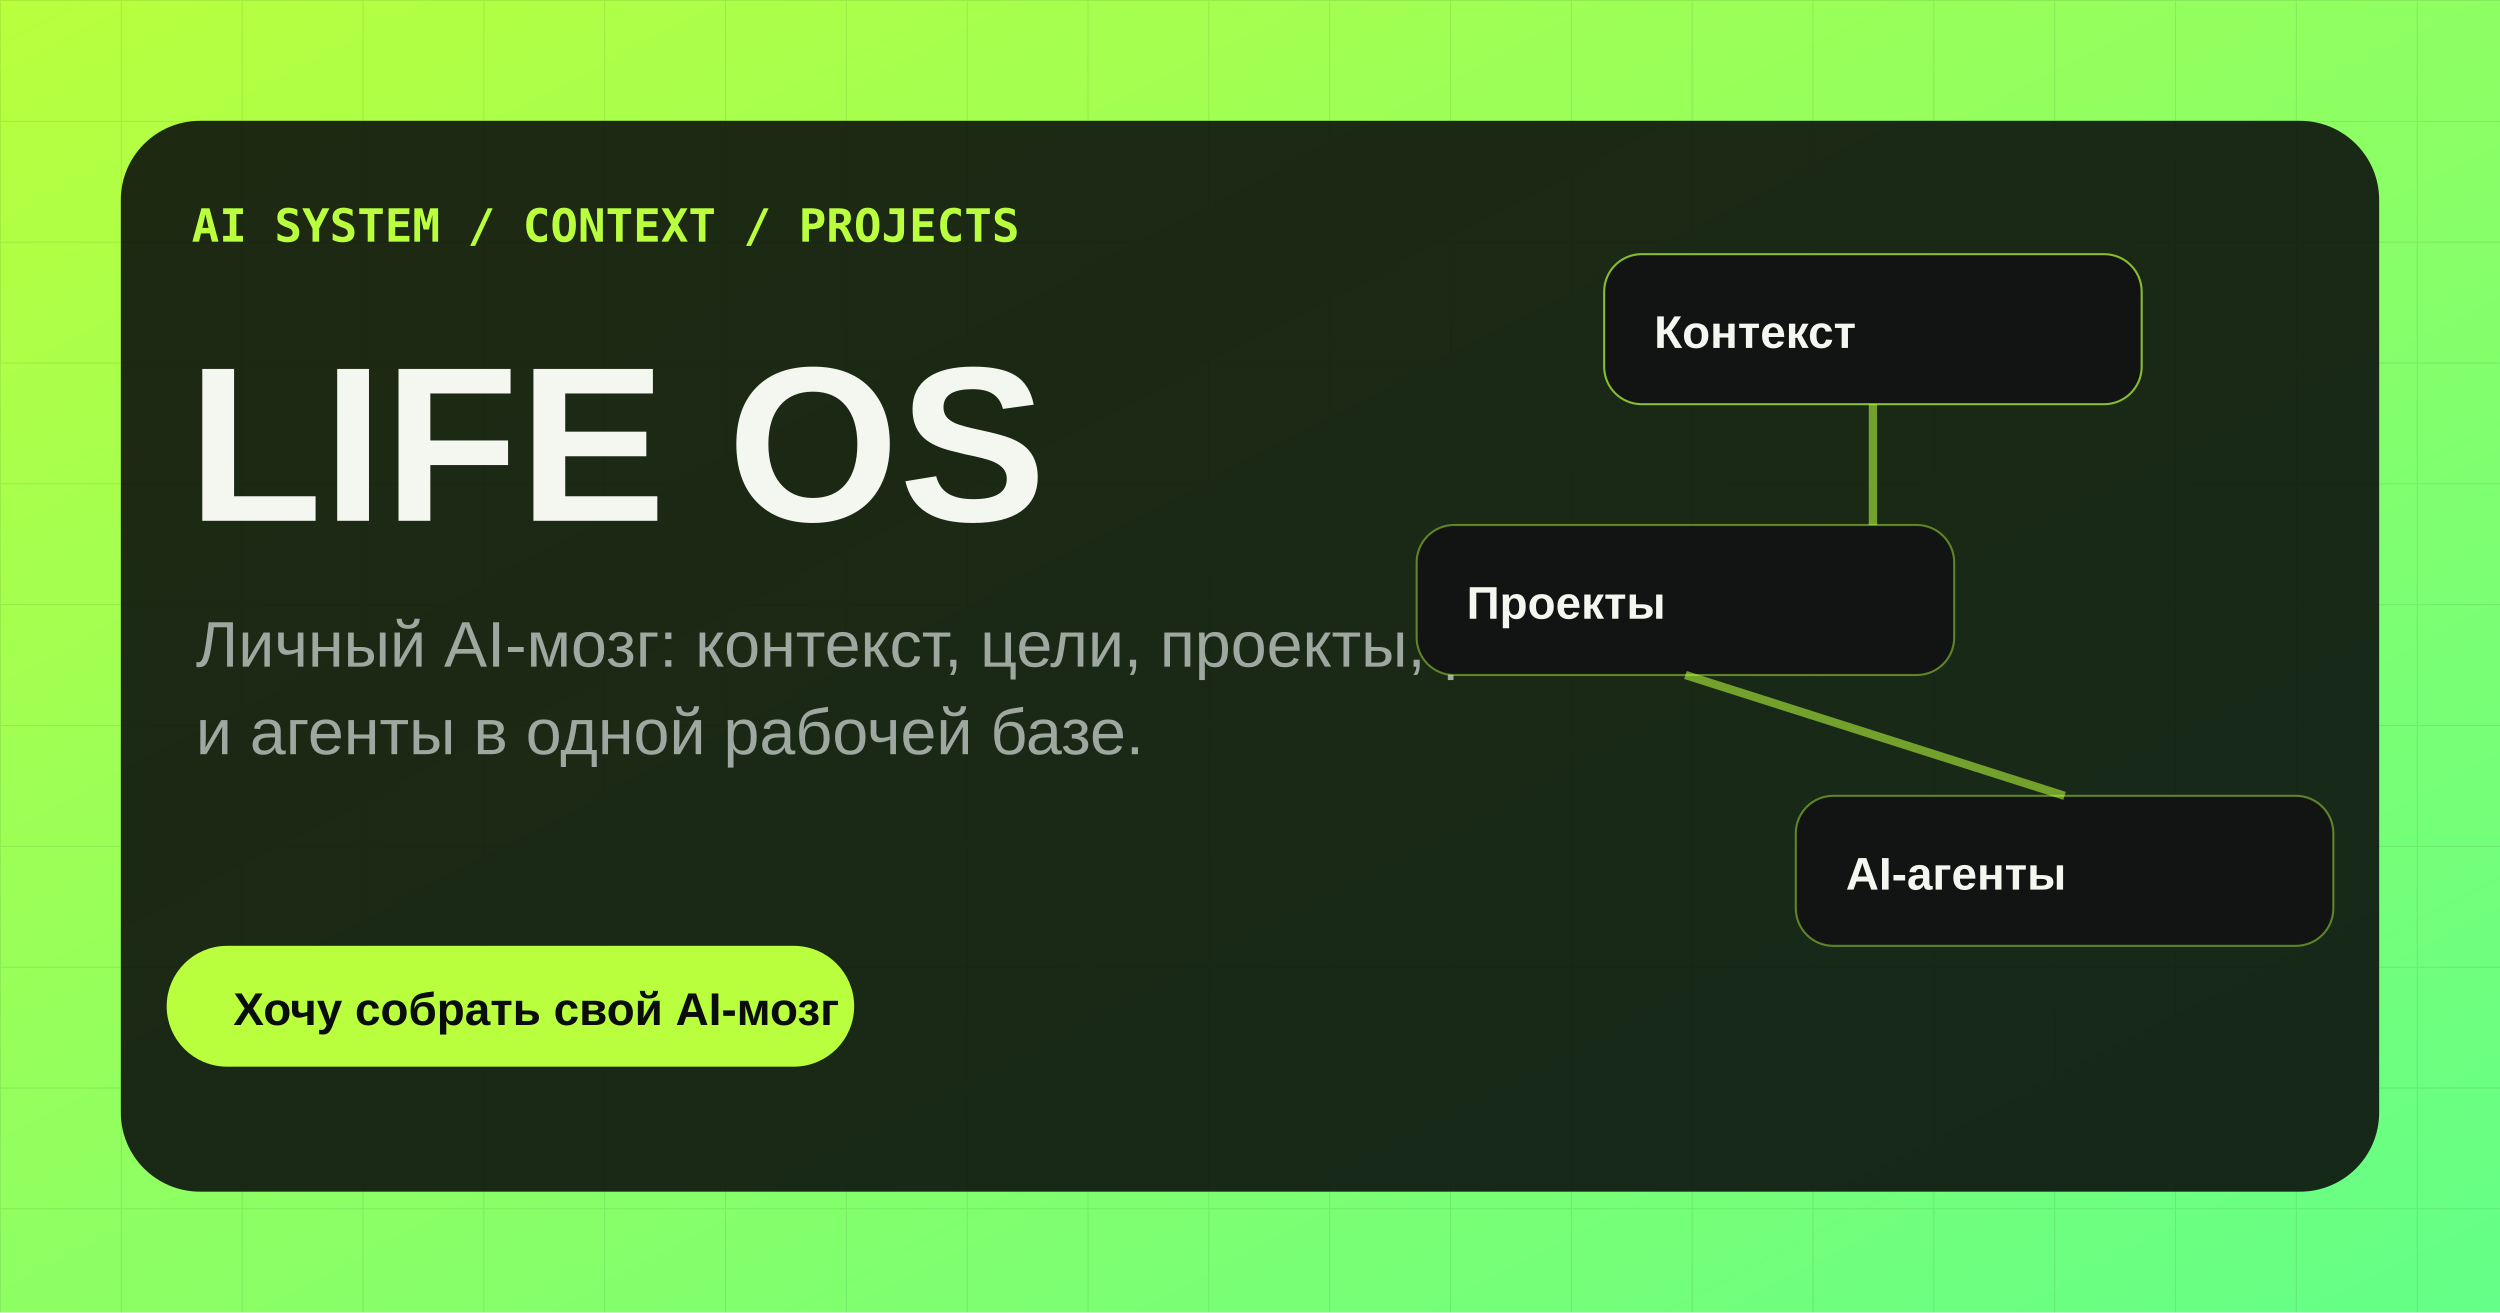
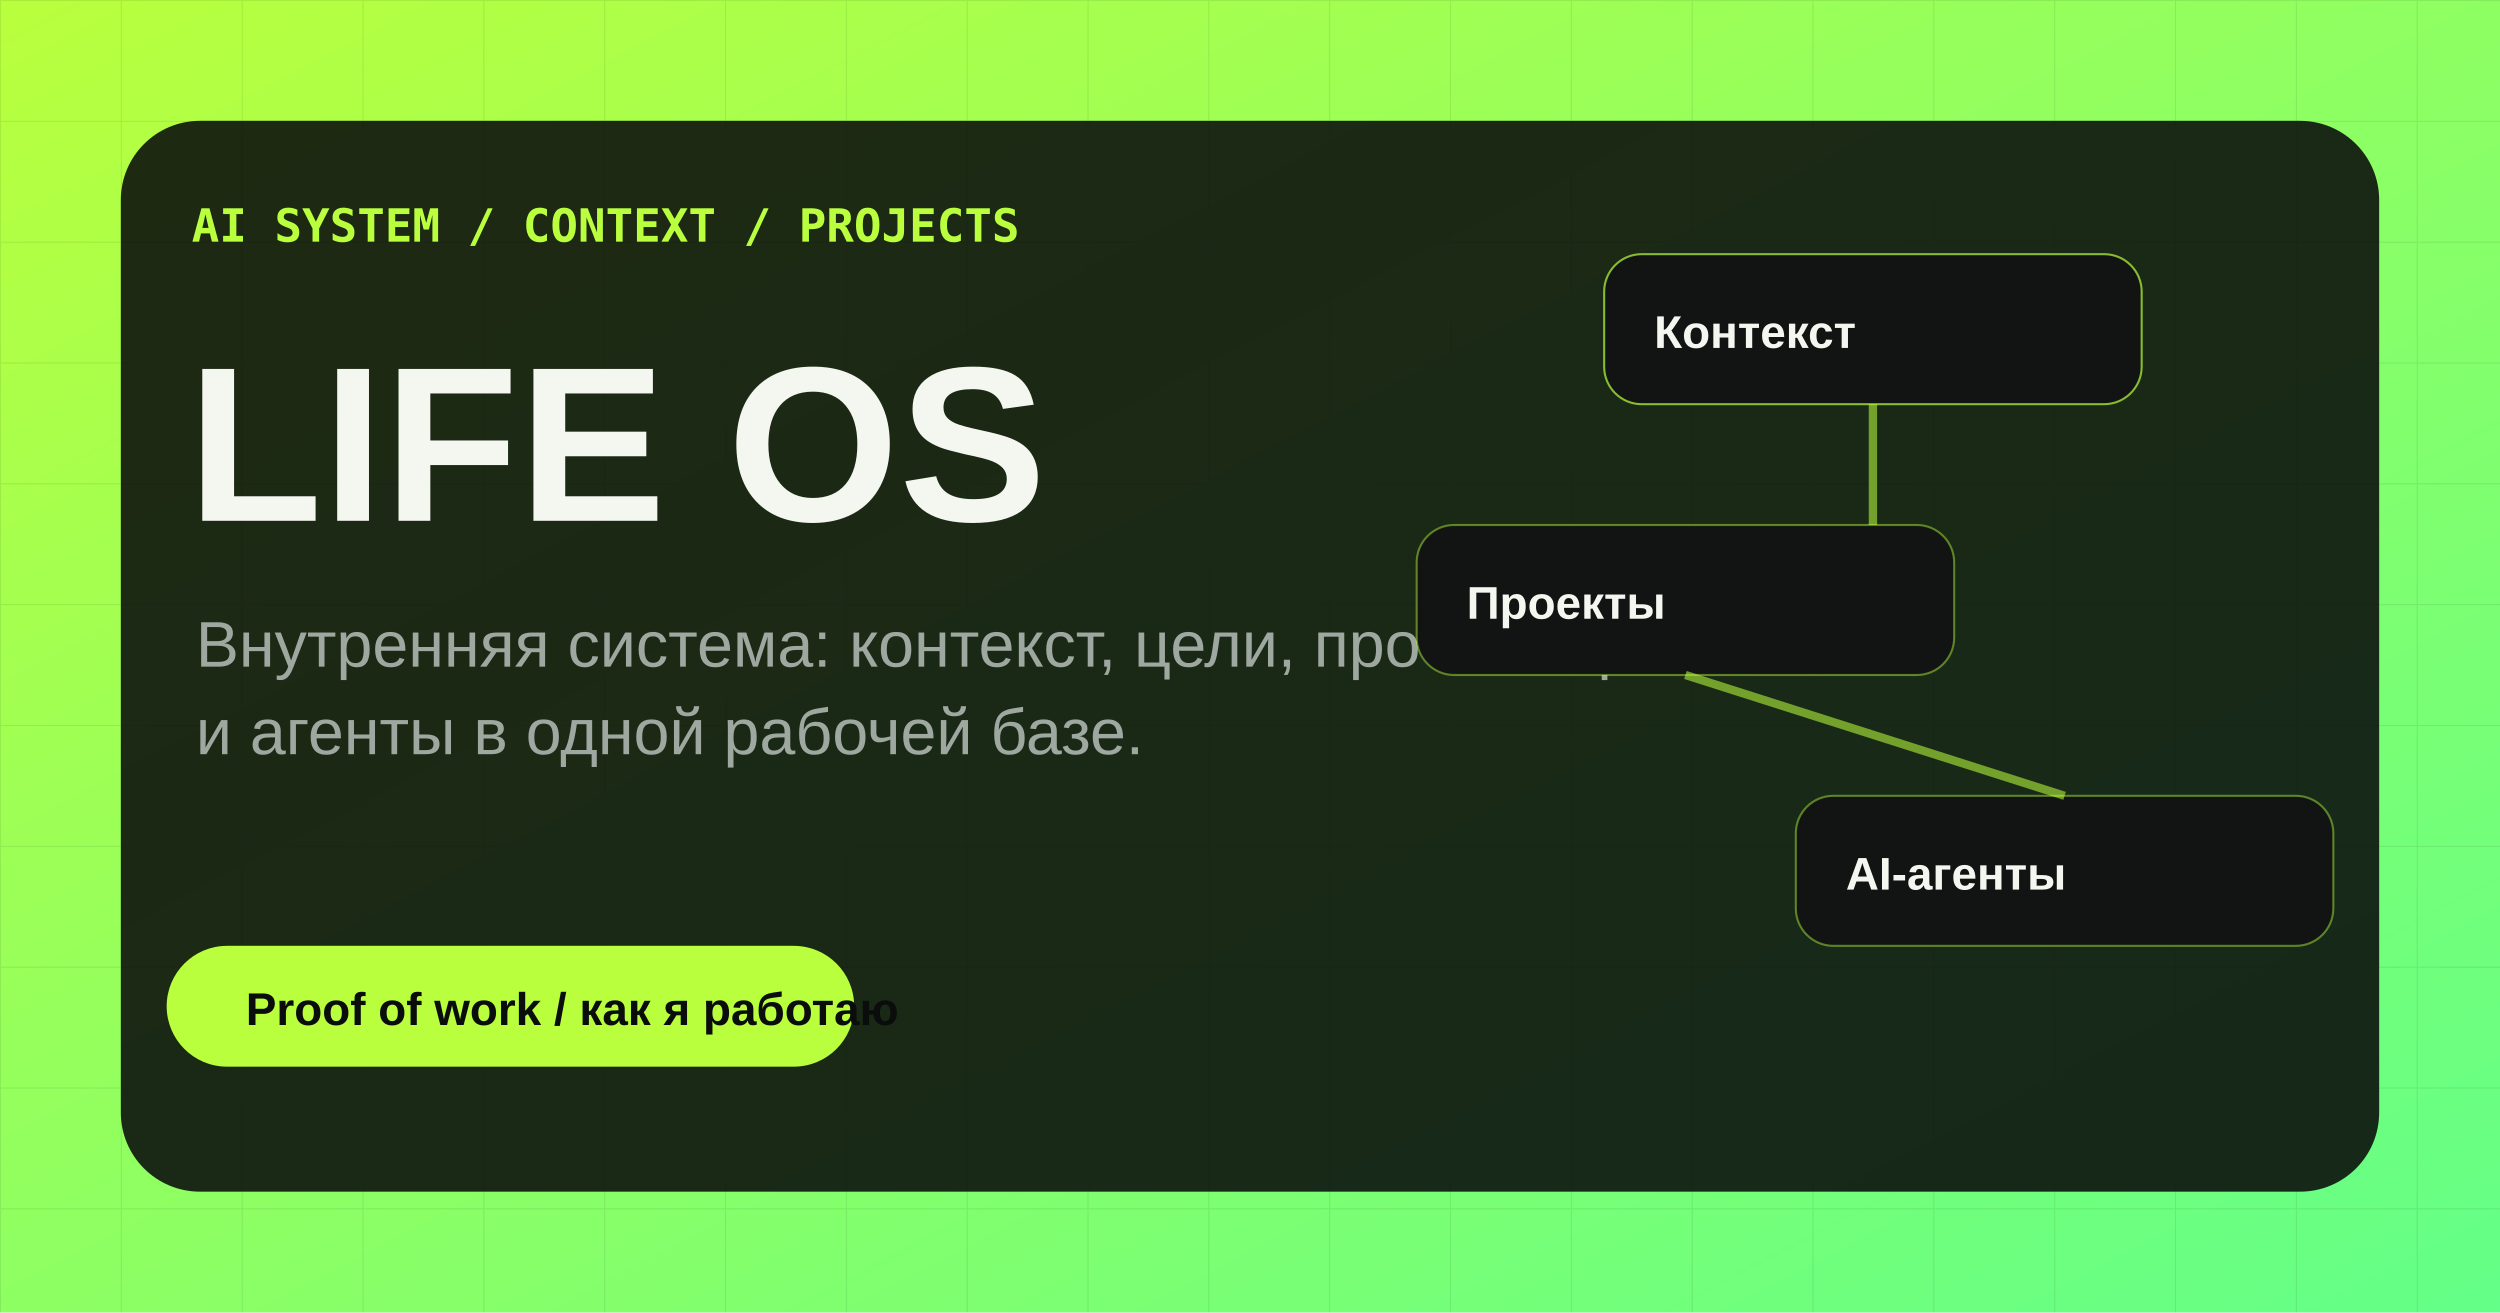
<svg xmlns="http://www.w3.org/2000/svg" width="1200" height="630" viewBox="0 0 1200 630" role="img" aria-labelledby="title desc">
  <defs>
    <linearGradient id="bg" x1="0" y1="0" x2="1" y2="1">
      <stop offset="0" stop-color="#b9ff3d" />
      <stop offset="1" stop-color="#63ff88" />
    </linearGradient>
    <pattern id="grid" width="58" height="58" patternUnits="userSpaceOnUse">
      <path d="M58 0H0V58" fill="none" stroke="#0b0d0c" stroke-opacity="0.08" />
    </pattern>
  </defs>
  <rect width="1200" height="630" fill="url(#bg)" />
  <rect width="1200" height="630" fill="url(#grid)" />
  <rect x="58" y="58" width="1084" height="514" rx="38" fill="#0b0d0c" fill-opacity="0.88" />
  <text x="92" y="116" fill="#b9ff3d" font-family="Consolas, monospace" font-size="22" font-weight="700">AI SYSTEM / CONTEXT / PROJECTS</text>
  <text x="90" y="250" fill="#f4f6f0" font-family="Arial Narrow, Arial, sans-serif" font-size="106" font-weight="900">LIFE OS</text>
-   <text x="94" y="320" fill="#9ea7a0" font-family="Arial, sans-serif" font-size="31">Личный AI-мозг: контекст, цели, проекты, решения</text>
+   <text x="94" y="320" fill="#9ea7a0" font-family="Arial, sans-serif" font-size="31">Внутренняя система: контекст, цели, проекты, решения</text>
  <text x="94" y="362" fill="#9ea7a0" font-family="Arial, sans-serif" font-size="31">и агенты в одной рабочей базе.</text>
  <g transform="translate(770 122)">
    <rect x="0" y="0" width="258" height="72" rx="18" fill="#111412" stroke="#b9ff3d" stroke-opacity="0.7" />
    <text x="24" y="45" fill="#f4f6f0" font-family="Arial, sans-serif" font-size="22" font-weight="700">Контекст</text>
    <rect x="-90" y="130" width="258" height="72" rx="18" fill="#111412" stroke="#b9ff3d" stroke-opacity="0.45" />
    <text x="-66" y="175" fill="#f4f6f0" font-family="Arial, sans-serif" font-size="22" font-weight="700">Проекты</text>
    <rect x="92" y="260" width="258" height="72" rx="18" fill="#111412" stroke="#b9ff3d" stroke-opacity="0.45" />
    <text x="116" y="305" fill="#f4f6f0" font-family="Arial, sans-serif" font-size="22" font-weight="700">AI-агенты</text>
    <path d="M129 72v58M39 202l182 58" fill="none" stroke="#b9ff3d" stroke-width="4" stroke-opacity="0.56" />
  </g>
  <rect x="80" y="454" width="330" height="58" rx="29" fill="#b9ff3d" />
-   <text x="112" y="492" fill="#0b0d0c" font-family="Arial, sans-serif" font-size="22" font-weight="800">Хочу собрать свой AI-мозг</text>
+   <text x="118" y="492" fill="#0b0d0c" font-family="Arial, sans-serif" font-size="22" font-weight="800">Proof of work / как я работаю</text>
</svg>
